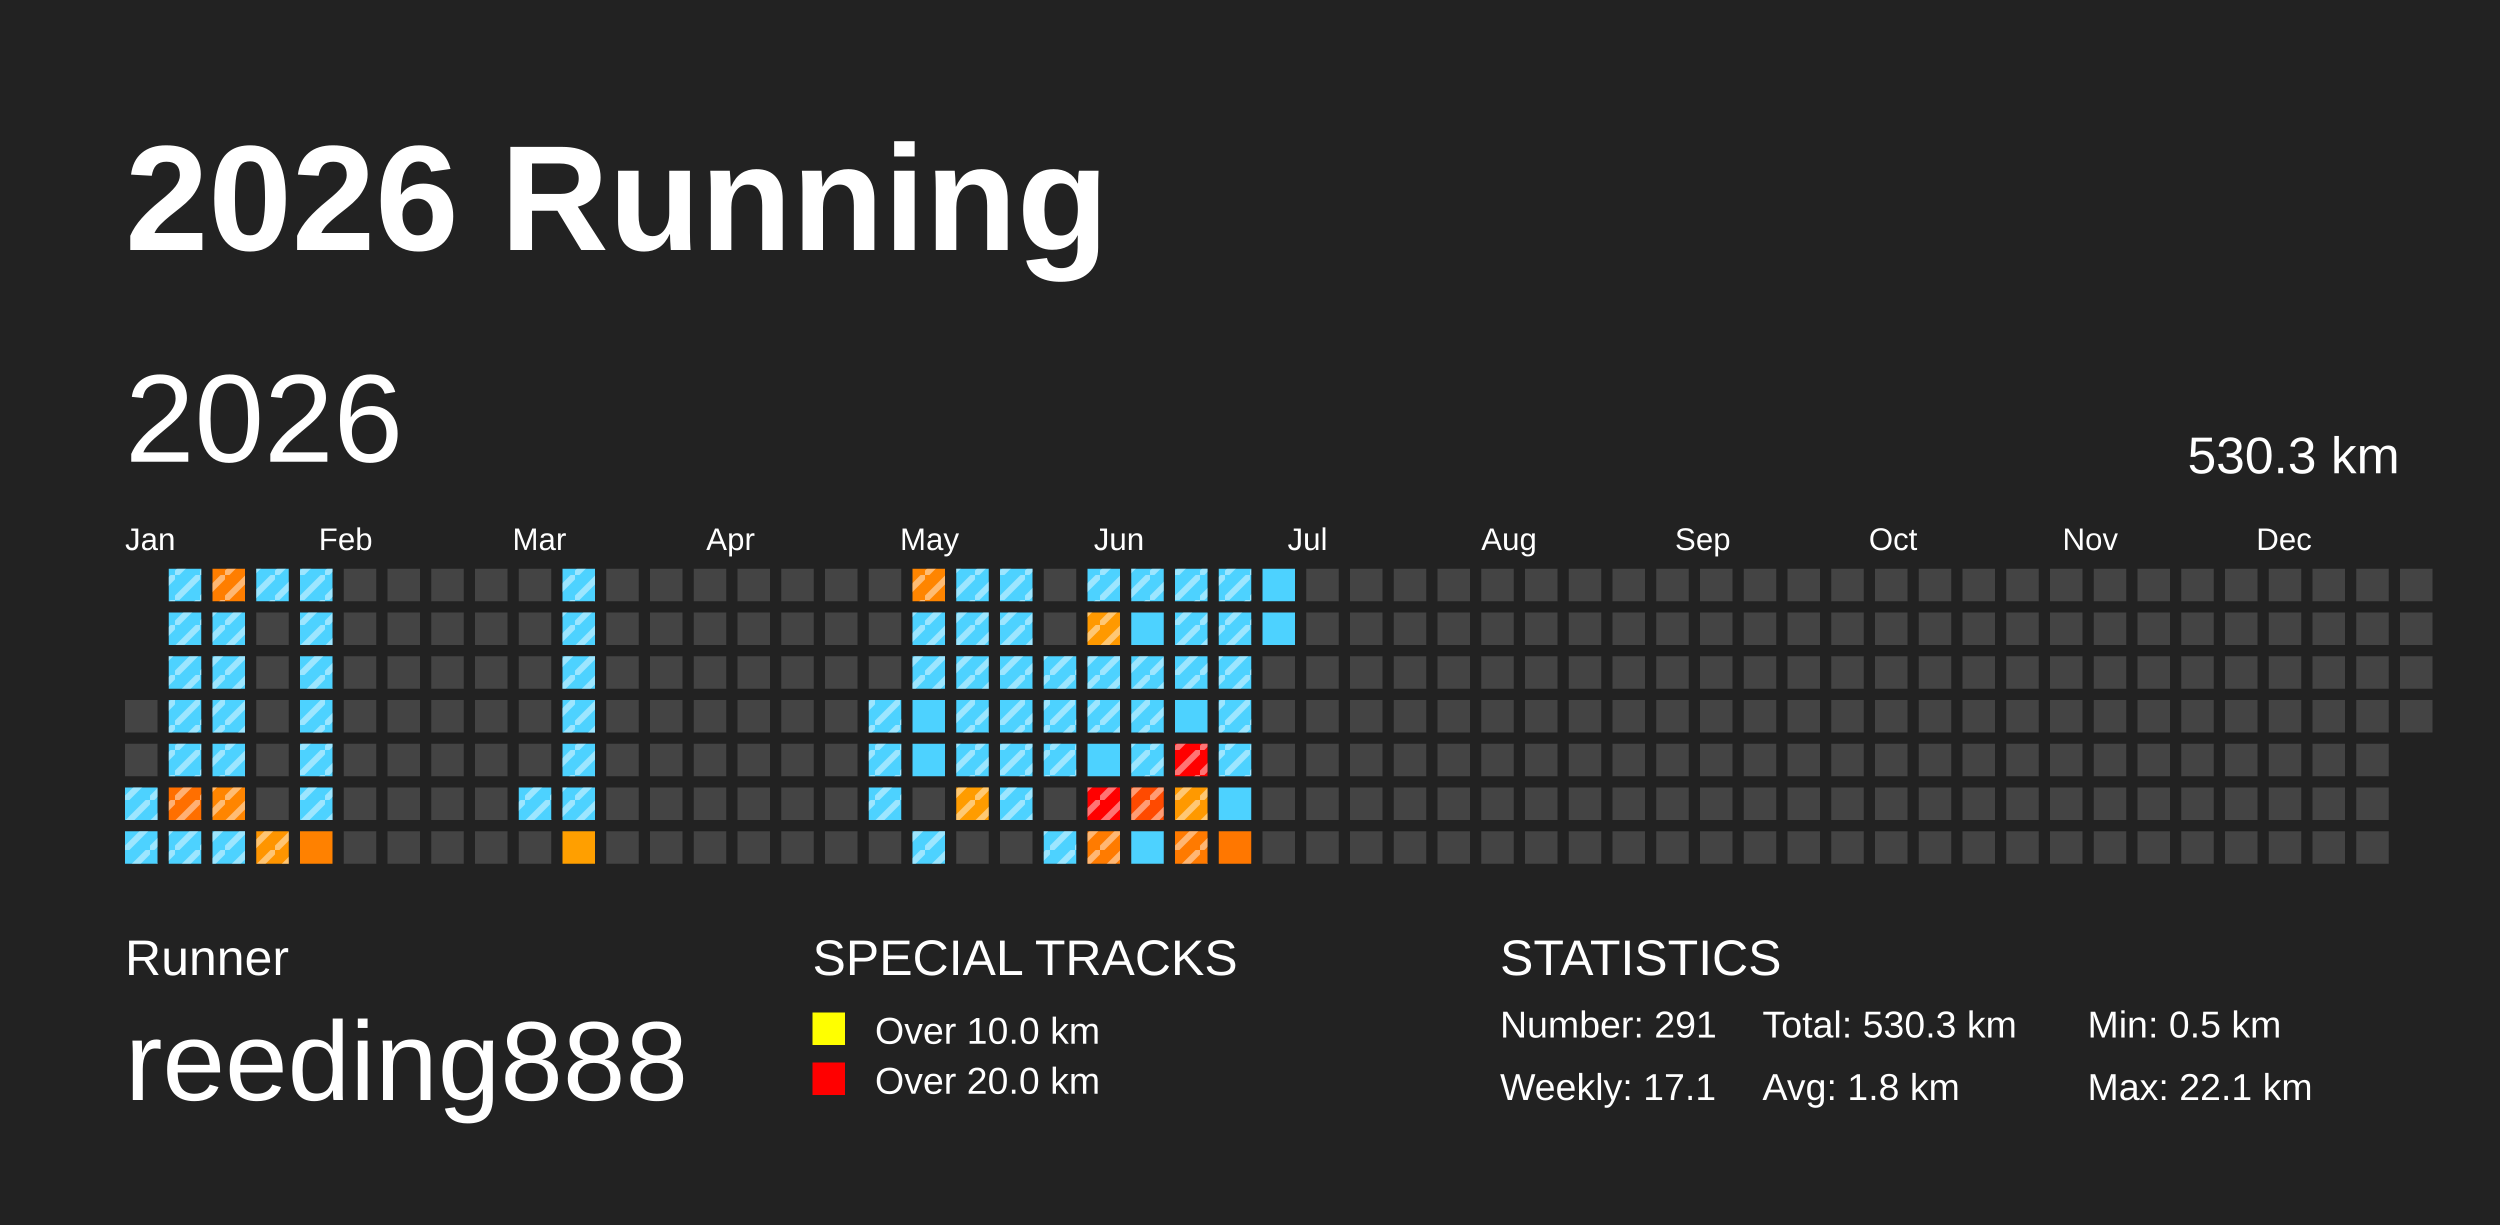
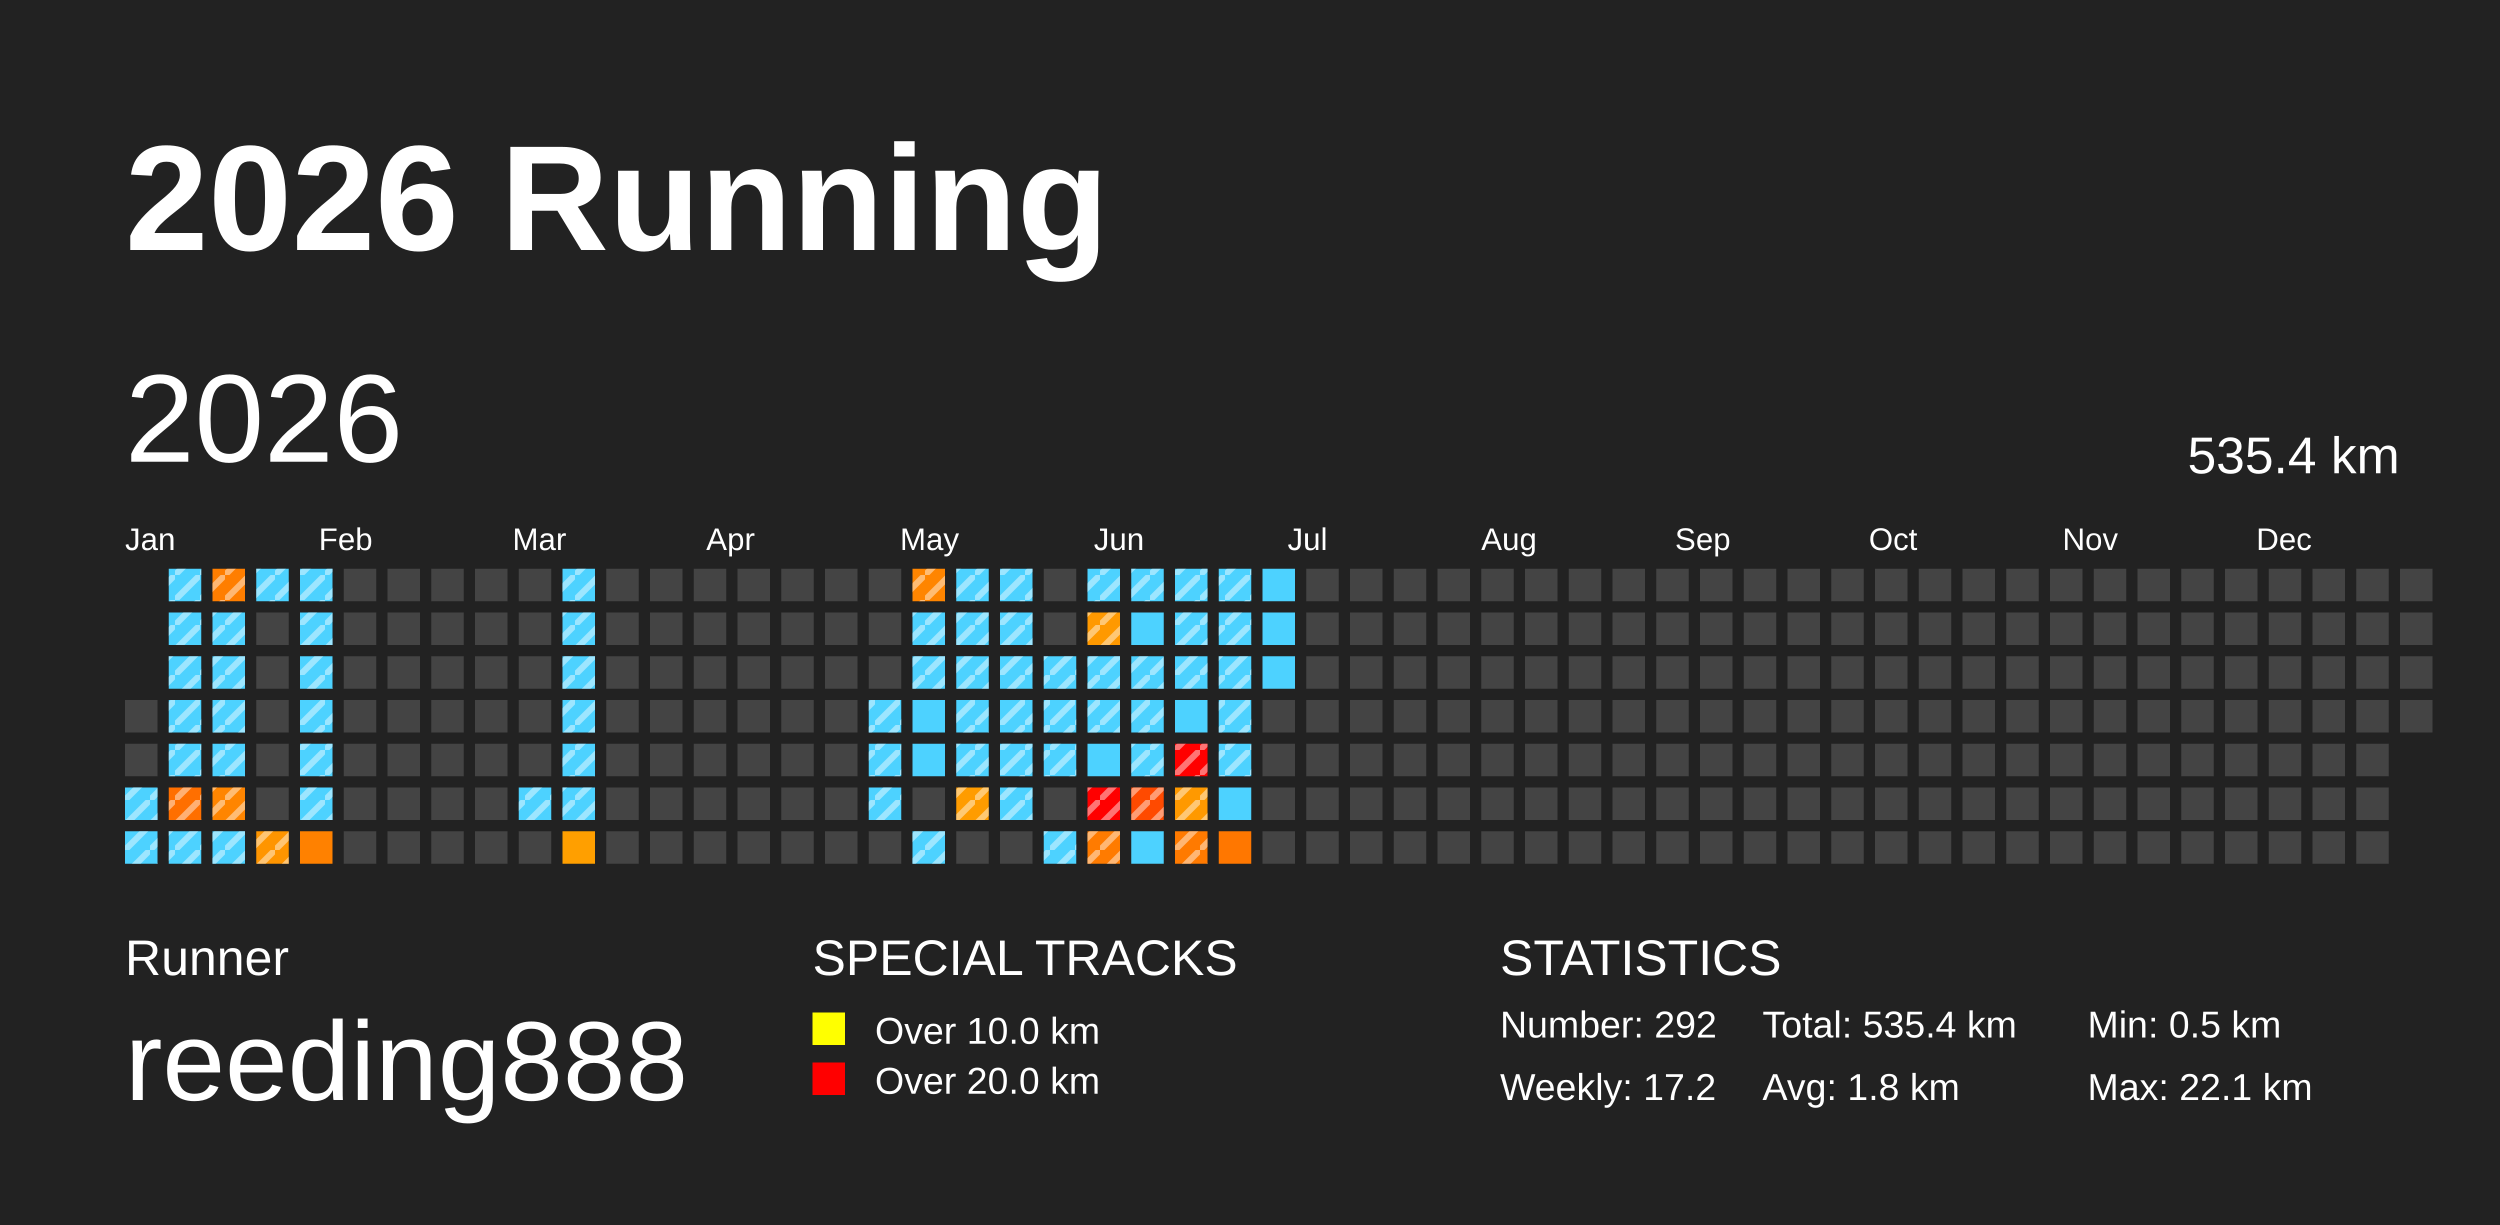
<svg xmlns="http://www.w3.org/2000/svg" baseProfile="full" height="98mm" version="1.1" viewBox="0,0,200,98" width="200mm">
  <defs>
    <pattern height="2" id="indoor-stripe" patternUnits="userSpaceOnUse" width="2">
      <line stroke="white" stroke-opacity="0.45" stroke-width="0.5" x1="0" x2="2" y1="2" y2="0" />
    </pattern>
  </defs>
  <rect fill="#222222" height="98" width="200" x="0" y="0" />
  <text fill="#FFFFFF" style="font-size:12px; font-family:Arial; font-weight:bold;" x="10" y="20">2026 Running</text>
  <text fill="#FFFFFF" style="font-size:4px; font-family:Arial" x="10" y="78">Runner</text>
  <text fill="#FFFFFF" style="font-size:9px; font-family:Arial" x="10" y="88">reeding888</text>
  <text fill="#FFFFFF" style="font-size:4px; font-family:Arial" x="65" y="78">SPECIAL TRACKS</text>
  <rect fill="yellow" height="2.6" width="2.6" x="65" y="81" />
  <text fill="#FFFFFF" style="font-size:3px; font-family:Arial" x="70" y="83.5">Over 10.0 km</text>
  <rect fill="red" height="2.6" width="2.6" x="65" y="85" />
  <text fill="#FFFFFF" style="font-size:3px; font-family:Arial" x="70" y="87.5">Over 20.0 km</text>
  <text fill="#FFFFFF" style="font-size:4px; font-family:Arial" x="120" y="78">STATISTICS</text>
-   <text fill="#FFFFFF" style="font-size:3px; font-family:Arial" x="120" y="83">Number: 291</text>
-   <text fill="#FFFFFF" style="font-size:3px; font-family:Arial" x="120" y="88">Weekly: 17.1</text>
-   <text fill="#FFFFFF" style="font-size:3px; font-family:Arial" x="141" y="83">Total: 530.3 km</text>
+   <text fill="#FFFFFF" style="font-size:3px; font-family:Arial" x="120" y="83">Number: 292</text>
+   <text fill="#FFFFFF" style="font-size:3px; font-family:Arial" x="120" y="88">Weekly: 17.2</text>
+   <text fill="#FFFFFF" style="font-size:3px; font-family:Arial" x="141" y="83">Total: 535.4 km</text>
  <text fill="#FFFFFF" style="font-size:3px; font-family:Arial" x="141" y="88">Avg: 1.8 km</text>
  <text fill="#FFFFFF" style="font-size:3px; font-family:Arial" x="167" y="83">Min: 0.5 km</text>
  <text fill="#FFFFFF" style="font-size:3px; font-family:Arial" x="167" y="88">Max: 22.1 km</text>
  <text dominant-baseline="hanging" fill="#FFFFFF" style="font-size:10.0px; font-family:Arial;" x="10" y="30">2026</text>
-   <text dominant-baseline="hanging" fill="#FFFFFF" style="font-size:4.125px; font-family:Arial;" x="175" y="35">530.3 km</text>
+   <text dominant-baseline="hanging" fill="#FFFFFF" style="font-size:4.125px; font-family:Arial;" x="175" y="35">535.4 km</text>
  <text fill="#FFFFFF" style="font-size:2.5px; font-family:Arial" x="10.0" y="44">Jan</text>
  <text fill="#FFFFFF" style="font-size:2.5px; font-family:Arial" x="25.5" y="44">Feb</text>
  <text fill="#FFFFFF" style="font-size:2.5px; font-family:Arial" x="41.0" y="44">Mar</text>
  <text fill="#FFFFFF" style="font-size:2.5px; font-family:Arial" x="56.5" y="44">Apr</text>
  <text fill="#FFFFFF" style="font-size:2.5px; font-family:Arial" x="72.0" y="44">May</text>
  <text fill="#FFFFFF" style="font-size:2.5px; font-family:Arial" x="87.5" y="44">Jun</text>
  <text fill="#FFFFFF" style="font-size:2.5px; font-family:Arial" x="103.0" y="44">Jul</text>
  <text fill="#FFFFFF" style="font-size:2.5px; font-family:Arial" x="118.5" y="44">Aug</text>
  <text fill="#FFFFFF" style="font-size:2.5px; font-family:Arial" x="134.0" y="44">Sep</text>
  <text fill="#FFFFFF" style="font-size:2.5px; font-family:Arial" x="149.5" y="44">Oct</text>
  <text fill="#FFFFFF" style="font-size:2.5px; font-family:Arial" x="165.0" y="44">Nov</text>
  <text fill="#FFFFFF" style="font-size:2.5px; font-family:Arial" x="180.5" y="44">Dec</text>
  <rect fill="#444444" height="2.6" width="2.6" x="10.0" y="56.0" />
  <rect fill="#444444" height="2.6" width="2.6" x="10.0" y="59.5" />
  <rect fill="#4dd2ff" height="2.6" width="2.6" x="10.0" y="63.0" />
  <rect fill="url(#indoor-stripe)" height="2.6" style="pointer-events: none;" width="2.6" x="10.0" y="63.0" />
  <rect fill="#4dd2ff" height="2.6" width="2.6" x="10.0" y="66.5" />
  <rect fill="url(#indoor-stripe)" height="2.6" style="pointer-events: none;" width="2.6" x="10.0" y="66.5" />
  <rect fill="#4dd2ff" height="2.6" width="2.6" x="13.5" y="45.5" />
  <rect fill="url(#indoor-stripe)" height="2.6" style="pointer-events: none;" width="2.6" x="13.5" y="45.5" />
  <rect fill="#4dd2ff" height="2.6" width="2.6" x="13.5" y="49.0" />
  <rect fill="url(#indoor-stripe)" height="2.6" style="pointer-events: none;" width="2.6" x="13.5" y="49.0" />
  <rect fill="#4dd2ff" height="2.6" width="2.6" x="13.5" y="52.5" />
  <rect fill="url(#indoor-stripe)" height="2.6" style="pointer-events: none;" width="2.6" x="13.5" y="52.5" />
  <rect fill="#4dd2ff" height="2.6" width="2.6" x="13.5" y="56.0" />
  <rect fill="url(#indoor-stripe)" height="2.6" style="pointer-events: none;" width="2.6" x="13.5" y="56.0" />
  <rect fill="#4dd2ff" height="2.6" width="2.6" x="13.5" y="59.5" />
  <rect fill="url(#indoor-stripe)" height="2.6" style="pointer-events: none;" width="2.6" x="13.5" y="59.5" />
  <rect fill="#ff6f00" height="2.6" width="2.6" x="13.5" y="63.0" />
  <rect fill="url(#indoor-stripe)" height="2.6" style="pointer-events: none;" width="2.6" x="13.5" y="63.0" />
  <rect fill="#4dd2ff" height="2.6" width="2.6" x="13.5" y="66.5" />
  <rect fill="url(#indoor-stripe)" height="2.6" style="pointer-events: none;" width="2.6" x="13.5" y="66.5" />
  <rect fill="#ff7e00" height="2.6" width="2.6" x="17.0" y="45.5" />
  <rect fill="url(#indoor-stripe)" height="2.6" style="pointer-events: none;" width="2.6" x="17.0" y="45.5" />
  <rect fill="#4dd2ff" height="2.6" width="2.6" x="17.0" y="49.0" />
  <rect fill="url(#indoor-stripe)" height="2.6" style="pointer-events: none;" width="2.6" x="17.0" y="49.0" />
  <rect fill="#4dd2ff" height="2.6" width="2.6" x="17.0" y="52.5" />
  <rect fill="url(#indoor-stripe)" height="2.6" style="pointer-events: none;" width="2.6" x="17.0" y="52.5" />
  <rect fill="#4dd2ff" height="2.6" width="2.6" x="17.0" y="56.0" />
  <rect fill="url(#indoor-stripe)" height="2.6" style="pointer-events: none;" width="2.6" x="17.0" y="56.0" />
  <rect fill="#4dd2ff" height="2.6" width="2.6" x="17.0" y="59.5" />
  <rect fill="url(#indoor-stripe)" height="2.6" style="pointer-events: none;" width="2.6" x="17.0" y="59.5" />
  <rect fill="#ff8500" height="2.6" width="2.6" x="17.0" y="63.0" />
  <rect fill="url(#indoor-stripe)" height="2.6" style="pointer-events: none;" width="2.6" x="17.0" y="63.0" />
  <rect fill="#4dd2ff" height="2.6" width="2.6" x="17.0" y="66.5" />
  <rect fill="url(#indoor-stripe)" height="2.6" style="pointer-events: none;" width="2.6" x="17.0" y="66.5" />
  <rect fill="#4dd2ff" height="2.6" width="2.6" x="20.5" y="45.5" />
  <rect fill="url(#indoor-stripe)" height="2.6" style="pointer-events: none;" width="2.6" x="20.5" y="45.5" />
  <rect fill="#444444" height="2.6" width="2.6" x="20.5" y="49.0" />
  <rect fill="#444444" height="2.6" width="2.6" x="20.5" y="52.5" />
  <rect fill="#444444" height="2.6" width="2.6" x="20.5" y="56.0" />
  <rect fill="#444444" height="2.6" width="2.6" x="20.5" y="59.5" />
  <rect fill="#444444" height="2.6" width="2.6" x="20.5" y="63.0" />
  <rect fill="#ff9500" height="2.6" width="2.6" x="20.5" y="66.5" />
  <rect fill="url(#indoor-stripe)" height="2.6" style="pointer-events: none;" width="2.6" x="20.5" y="66.5" />
  <rect fill="#4dd2ff" height="2.6" width="2.6" x="24.0" y="45.5" />
  <rect fill="url(#indoor-stripe)" height="2.6" style="pointer-events: none;" width="2.6" x="24.0" y="45.5" />
  <rect fill="#4dd2ff" height="2.6" width="2.6" x="24.0" y="49.0" />
  <rect fill="url(#indoor-stripe)" height="2.6" style="pointer-events: none;" width="2.6" x="24.0" y="49.0" />
  <rect fill="#4dd2ff" height="2.6" width="2.6" x="24.0" y="52.5" />
  <rect fill="url(#indoor-stripe)" height="2.6" style="pointer-events: none;" width="2.6" x="24.0" y="52.5" />
  <rect fill="#4dd2ff" height="2.6" width="2.6" x="24.0" y="56.0" />
  <rect fill="url(#indoor-stripe)" height="2.6" style="pointer-events: none;" width="2.6" x="24.0" y="56.0" />
  <rect fill="#4dd2ff" height="2.6" width="2.6" x="24.0" y="59.5" />
  <rect fill="url(#indoor-stripe)" height="2.6" style="pointer-events: none;" width="2.6" x="24.0" y="59.5" />
  <rect fill="#4dd2ff" height="2.6" width="2.6" x="24.0" y="63.0" />
  <rect fill="url(#indoor-stripe)" height="2.6" style="pointer-events: none;" width="2.6" x="24.0" y="63.0" />
  <rect fill="#ff8100" height="2.6" width="2.6" x="24.0" y="66.5" />
  <rect fill="#444444" height="2.6" width="2.6" x="27.5" y="45.5" />
  <rect fill="#444444" height="2.6" width="2.6" x="27.5" y="49.0" />
  <rect fill="#444444" height="2.6" width="2.6" x="27.5" y="52.5" />
  <rect fill="#444444" height="2.6" width="2.6" x="27.5" y="56.0" />
  <rect fill="#444444" height="2.6" width="2.6" x="27.5" y="59.5" />
  <rect fill="#444444" height="2.6" width="2.6" x="27.5" y="63.0" />
  <rect fill="#444444" height="2.6" width="2.6" x="27.5" y="66.5" />
  <rect fill="#444444" height="2.6" width="2.6" x="31.0" y="45.5" />
  <rect fill="#444444" height="2.6" width="2.6" x="31.0" y="49.0" />
  <rect fill="#444444" height="2.6" width="2.6" x="31.0" y="52.5" />
  <rect fill="#444444" height="2.6" width="2.6" x="31.0" y="56.0" />
  <rect fill="#444444" height="2.6" width="2.6" x="31.0" y="59.5" />
  <rect fill="#444444" height="2.6" width="2.6" x="31.0" y="63.0" />
  <rect fill="#444444" height="2.6" width="2.6" x="31.0" y="66.5" />
  <rect fill="#444444" height="2.6" width="2.6" x="34.5" y="45.5" />
  <rect fill="#444444" height="2.6" width="2.6" x="34.5" y="49.0" />
  <rect fill="#444444" height="2.6" width="2.6" x="34.5" y="52.5" />
  <rect fill="#444444" height="2.6" width="2.6" x="34.5" y="56.0" />
  <rect fill="#444444" height="2.6" width="2.6" x="34.5" y="59.5" />
  <rect fill="#444444" height="2.6" width="2.6" x="34.5" y="63.0" />
  <rect fill="#444444" height="2.6" width="2.6" x="34.5" y="66.5" />
  <rect fill="#444444" height="2.6" width="2.6" x="38.0" y="45.5" />
  <rect fill="#444444" height="2.6" width="2.6" x="38.0" y="49.0" />
  <rect fill="#444444" height="2.6" width="2.6" x="38.0" y="52.5" />
  <rect fill="#444444" height="2.6" width="2.6" x="38.0" y="56.0" />
  <rect fill="#444444" height="2.6" width="2.6" x="38.0" y="59.5" />
  <rect fill="#444444" height="2.6" width="2.6" x="38.0" y="63.0" />
  <rect fill="#444444" height="2.6" width="2.6" x="38.0" y="66.5" />
  <rect fill="#444444" height="2.6" width="2.6" x="41.5" y="45.5" />
  <rect fill="#444444" height="2.6" width="2.6" x="41.5" y="49.0" />
  <rect fill="#444444" height="2.6" width="2.6" x="41.5" y="52.5" />
  <rect fill="#444444" height="2.6" width="2.6" x="41.5" y="56.0" />
  <rect fill="#444444" height="2.6" width="2.6" x="41.5" y="59.5" />
  <rect fill="#4dd2ff" height="2.6" width="2.6" x="41.5" y="63.0" />
  <rect fill="url(#indoor-stripe)" height="2.6" style="pointer-events: none;" width="2.6" x="41.5" y="63.0" />
  <rect fill="#444444" height="2.6" width="2.6" x="41.5" y="66.5" />
  <rect fill="#4dd2ff" height="2.6" width="2.6" x="45.0" y="45.5" />
  <rect fill="url(#indoor-stripe)" height="2.6" style="pointer-events: none;" width="2.6" x="45.0" y="45.5" />
  <rect fill="#4dd2ff" height="2.6" width="2.6" x="45.0" y="49.0" />
  <rect fill="url(#indoor-stripe)" height="2.6" style="pointer-events: none;" width="2.6" x="45.0" y="49.0" />
  <rect fill="#4dd2ff" height="2.6" width="2.6" x="45.0" y="52.5" />
  <rect fill="url(#indoor-stripe)" height="2.6" style="pointer-events: none;" width="2.6" x="45.0" y="52.5" />
  <rect fill="#4dd2ff" height="2.6" width="2.6" x="45.0" y="56.0" />
  <rect fill="url(#indoor-stripe)" height="2.6" style="pointer-events: none;" width="2.6" x="45.0" y="56.0" />
  <rect fill="#4dd2ff" height="2.6" width="2.6" x="45.0" y="59.5" />
  <rect fill="url(#indoor-stripe)" height="2.6" style="pointer-events: none;" width="2.6" x="45.0" y="59.5" />
  <rect fill="#4dd2ff" height="2.6" width="2.6" x="45.0" y="63.0" />
  <rect fill="url(#indoor-stripe)" height="2.6" style="pointer-events: none;" width="2.6" x="45.0" y="63.0" />
  <rect fill="#ff9f00" height="2.6" width="2.6" x="45.0" y="66.5" />
  <rect fill="#444444" height="2.6" width="2.6" x="48.5" y="45.5" />
  <rect fill="#444444" height="2.6" width="2.6" x="48.5" y="49.0" />
  <rect fill="#444444" height="2.6" width="2.6" x="48.5" y="52.5" />
  <rect fill="#444444" height="2.6" width="2.6" x="48.5" y="56.0" />
  <rect fill="#444444" height="2.6" width="2.6" x="48.5" y="59.5" />
  <rect fill="#444444" height="2.6" width="2.6" x="48.5" y="63.0" />
  <rect fill="#444444" height="2.6" width="2.6" x="48.5" y="66.5" />
  <rect fill="#444444" height="2.6" width="2.6" x="52.0" y="45.5" />
  <rect fill="#444444" height="2.6" width="2.6" x="52.0" y="49.0" />
  <rect fill="#444444" height="2.6" width="2.6" x="52.0" y="52.5" />
  <rect fill="#444444" height="2.6" width="2.6" x="52.0" y="56.0" />
  <rect fill="#444444" height="2.6" width="2.6" x="52.0" y="59.5" />
  <rect fill="#444444" height="2.6" width="2.6" x="52.0" y="63.0" />
  <rect fill="#444444" height="2.6" width="2.6" x="52.0" y="66.5" />
  <rect fill="#444444" height="2.6" width="2.6" x="55.5" y="45.5" />
  <rect fill="#444444" height="2.6" width="2.6" x="55.5" y="49.0" />
  <rect fill="#444444" height="2.6" width="2.6" x="55.5" y="52.5" />
  <rect fill="#444444" height="2.6" width="2.6" x="55.5" y="56.0" />
  <rect fill="#444444" height="2.6" width="2.6" x="55.5" y="59.5" />
  <rect fill="#444444" height="2.6" width="2.6" x="55.5" y="63.0" />
  <rect fill="#444444" height="2.6" width="2.6" x="55.5" y="66.5" />
  <rect fill="#444444" height="2.6" width="2.6" x="59.0" y="45.5" />
  <rect fill="#444444" height="2.6" width="2.6" x="59.0" y="49.0" />
  <rect fill="#444444" height="2.6" width="2.6" x="59.0" y="52.5" />
  <rect fill="#444444" height="2.6" width="2.6" x="59.0" y="56.0" />
  <rect fill="#444444" height="2.6" width="2.6" x="59.0" y="59.5" />
  <rect fill="#444444" height="2.6" width="2.6" x="59.0" y="63.0" />
  <rect fill="#444444" height="2.6" width="2.6" x="59.0" y="66.5" />
  <rect fill="#444444" height="2.6" width="2.6" x="62.5" y="45.5" />
  <rect fill="#444444" height="2.6" width="2.6" x="62.5" y="49.0" />
  <rect fill="#444444" height="2.6" width="2.6" x="62.5" y="52.5" />
  <rect fill="#444444" height="2.6" width="2.6" x="62.5" y="56.0" />
  <rect fill="#444444" height="2.6" width="2.6" x="62.5" y="59.5" />
  <rect fill="#444444" height="2.6" width="2.6" x="62.5" y="63.0" />
  <rect fill="#444444" height="2.6" width="2.6" x="62.5" y="66.5" />
  <rect fill="#444444" height="2.6" width="2.6" x="66.0" y="45.5" />
  <rect fill="#444444" height="2.6" width="2.6" x="66.0" y="49.0" />
  <rect fill="#444444" height="2.6" width="2.6" x="66.0" y="52.5" />
  <rect fill="#444444" height="2.6" width="2.6" x="66.0" y="56.0" />
  <rect fill="#444444" height="2.6" width="2.6" x="66.0" y="59.5" />
  <rect fill="#444444" height="2.6" width="2.6" x="66.0" y="63.0" />
  <rect fill="#444444" height="2.6" width="2.6" x="66.0" y="66.5" />
  <rect fill="#444444" height="2.6" width="2.6" x="69.5" y="45.5" />
  <rect fill="#444444" height="2.6" width="2.6" x="69.5" y="49.0" />
  <rect fill="#444444" height="2.6" width="2.6" x="69.5" y="52.5" />
  <rect fill="#4dd2ff" height="2.6" width="2.6" x="69.5" y="56.0" />
  <rect fill="url(#indoor-stripe)" height="2.6" style="pointer-events: none;" width="2.6" x="69.5" y="56.0" />
  <rect fill="#4dd2ff" height="2.6" width="2.6" x="69.5" y="59.5" />
  <rect fill="url(#indoor-stripe)" height="2.6" style="pointer-events: none;" width="2.6" x="69.5" y="59.5" />
  <rect fill="#4dd2ff" height="2.6" width="2.6" x="69.5" y="63.0" />
  <rect fill="url(#indoor-stripe)" height="2.6" style="pointer-events: none;" width="2.6" x="69.5" y="63.0" />
  <rect fill="#444444" height="2.6" width="2.6" x="69.5" y="66.5" />
  <rect fill="#ff8500" height="2.6" width="2.6" x="73.0" y="45.5" />
  <rect fill="url(#indoor-stripe)" height="2.6" style="pointer-events: none;" width="2.6" x="73.0" y="45.5" />
  <rect fill="#4dd2ff" height="2.6" width="2.6" x="73.0" y="49.0" />
  <rect fill="url(#indoor-stripe)" height="2.6" style="pointer-events: none;" width="2.6" x="73.0" y="49.0" />
  <rect fill="#4dd2ff" height="2.6" width="2.6" x="73.0" y="52.5" />
  <rect fill="url(#indoor-stripe)" height="2.6" style="pointer-events: none;" width="2.6" x="73.0" y="52.5" />
  <rect fill="#4dd2ff" height="2.6" width="2.6" x="73.0" y="56.0" />
  <rect fill="#4dd2ff" height="2.6" width="2.6" x="73.0" y="59.5" />
  <rect fill="#444444" height="2.6" width="2.6" x="73.0" y="63.0" />
  <rect fill="#4dd2ff" height="2.6" width="2.6" x="73.0" y="66.5" />
  <rect fill="url(#indoor-stripe)" height="2.6" style="pointer-events: none;" width="2.6" x="73.0" y="66.5" />
  <rect fill="#4dd2ff" height="2.6" width="2.6" x="76.5" y="45.5" />
  <rect fill="url(#indoor-stripe)" height="2.6" style="pointer-events: none;" width="2.6" x="76.5" y="45.5" />
  <rect fill="#4dd2ff" height="2.6" width="2.6" x="76.5" y="49.0" />
  <rect fill="url(#indoor-stripe)" height="2.6" style="pointer-events: none;" width="2.6" x="76.5" y="49.0" />
  <rect fill="#4dd2ff" height="2.6" width="2.6" x="76.5" y="52.5" />
  <rect fill="url(#indoor-stripe)" height="2.6" style="pointer-events: none;" width="2.6" x="76.5" y="52.5" />
  <rect fill="#4dd2ff" height="2.6" width="2.6" x="76.5" y="56.0" />
  <rect fill="url(#indoor-stripe)" height="2.6" style="pointer-events: none;" width="2.6" x="76.5" y="56.0" />
  <rect fill="#4dd2ff" height="2.6" width="2.6" x="76.5" y="59.5" />
  <rect fill="url(#indoor-stripe)" height="2.6" style="pointer-events: none;" width="2.6" x="76.5" y="59.5" />
  <rect fill="#ff9c00" height="2.6" width="2.6" x="76.5" y="63.0" />
  <rect fill="url(#indoor-stripe)" height="2.6" style="pointer-events: none;" width="2.6" x="76.5" y="63.0" />
  <rect fill="#444444" height="2.6" width="2.6" x="76.5" y="66.5" />
  <rect fill="#4dd2ff" height="2.6" width="2.6" x="80.0" y="45.5" />
  <rect fill="url(#indoor-stripe)" height="2.6" style="pointer-events: none;" width="2.6" x="80.0" y="45.5" />
  <rect fill="#4dd2ff" height="2.6" width="2.6" x="80.0" y="49.0" />
  <rect fill="url(#indoor-stripe)" height="2.6" style="pointer-events: none;" width="2.6" x="80.0" y="49.0" />
  <rect fill="#4dd2ff" height="2.6" width="2.6" x="80.0" y="52.5" />
  <rect fill="url(#indoor-stripe)" height="2.6" style="pointer-events: none;" width="2.6" x="80.0" y="52.5" />
  <rect fill="#4dd2ff" height="2.6" width="2.6" x="80.0" y="56.0" />
  <rect fill="url(#indoor-stripe)" height="2.6" style="pointer-events: none;" width="2.6" x="80.0" y="56.0" />
  <rect fill="#4dd2ff" height="2.6" width="2.6" x="80.0" y="59.5" />
  <rect fill="url(#indoor-stripe)" height="2.6" style="pointer-events: none;" width="2.6" x="80.0" y="59.5" />
  <rect fill="#4dd2ff" height="2.6" width="2.6" x="80.0" y="63.0" />
  <rect fill="url(#indoor-stripe)" height="2.6" style="pointer-events: none;" width="2.6" x="80.0" y="63.0" />
  <rect fill="#444444" height="2.6" width="2.6" x="80.0" y="66.5" />
  <rect fill="#444444" height="2.6" width="2.6" x="83.5" y="45.5" />
  <rect fill="#444444" height="2.6" width="2.6" x="83.5" y="49.0" />
  <rect fill="#4dd2ff" height="2.6" width="2.6" x="83.5" y="52.5" />
  <rect fill="url(#indoor-stripe)" height="2.6" style="pointer-events: none;" width="2.6" x="83.5" y="52.5" />
  <rect fill="#4dd2ff" height="2.6" width="2.6" x="83.5" y="56.0" />
  <rect fill="url(#indoor-stripe)" height="2.6" style="pointer-events: none;" width="2.6" x="83.5" y="56.0" />
  <rect fill="#4dd2ff" height="2.6" width="2.6" x="83.5" y="59.5" />
  <rect fill="url(#indoor-stripe)" height="2.6" style="pointer-events: none;" width="2.6" x="83.5" y="59.5" />
  <rect fill="#444444" height="2.6" width="2.6" x="83.5" y="63.0" />
  <rect fill="#4dd2ff" height="2.6" width="2.6" x="83.5" y="66.5" />
  <rect fill="url(#indoor-stripe)" height="2.6" style="pointer-events: none;" width="2.6" x="83.5" y="66.5" />
  <rect fill="#4dd2ff" height="2.6" width="2.6" x="87.0" y="45.5" />
  <rect fill="url(#indoor-stripe)" height="2.6" style="pointer-events: none;" width="2.6" x="87.0" y="45.5" />
  <rect fill="#ff9900" height="2.6" width="2.6" x="87.0" y="49.0" />
  <rect fill="url(#indoor-stripe)" height="2.6" style="pointer-events: none;" width="2.6" x="87.0" y="49.0" />
  <rect fill="#4dd2ff" height="2.6" width="2.6" x="87.0" y="52.5" />
  <rect fill="url(#indoor-stripe)" height="2.6" style="pointer-events: none;" width="2.6" x="87.0" y="52.5" />
  <rect fill="#4dd2ff" height="2.6" width="2.6" x="87.0" y="56.0" />
  <rect fill="url(#indoor-stripe)" height="2.6" style="pointer-events: none;" width="2.6" x="87.0" y="56.0" />
  <rect fill="#4dd2ff" height="2.6" width="2.6" x="87.0" y="59.5" />
  <rect fill="red" height="2.6" width="2.6" x="87.0" y="63.0" />
  <rect fill="url(#indoor-stripe)" height="2.6" style="pointer-events: none;" width="2.6" x="87.0" y="63.0" />
  <rect fill="#ff7b00" height="2.6" width="2.6" x="87.0" y="66.5" />
  <rect fill="url(#indoor-stripe)" height="2.6" style="pointer-events: none;" width="2.6" x="87.0" y="66.5" />
  <rect fill="#4dd2ff" height="2.6" width="2.6" x="90.5" y="45.5" />
  <rect fill="url(#indoor-stripe)" height="2.6" style="pointer-events: none;" width="2.6" x="90.5" y="45.5" />
  <rect fill="#4dd2ff" height="2.6" width="2.6" x="90.5" y="49.0" />
  <rect fill="#4dd2ff" height="2.6" width="2.6" x="90.5" y="52.5" />
  <rect fill="url(#indoor-stripe)" height="2.6" style="pointer-events: none;" width="2.6" x="90.5" y="52.5" />
  <rect fill="#4dd2ff" height="2.6" width="2.6" x="90.5" y="56.0" />
  <rect fill="url(#indoor-stripe)" height="2.6" style="pointer-events: none;" width="2.6" x="90.5" y="56.0" />
  <rect fill="#4dd2ff" height="2.6" width="2.6" x="90.5" y="59.5" />
  <rect fill="url(#indoor-stripe)" height="2.6" style="pointer-events: none;" width="2.6" x="90.5" y="59.5" />
  <rect fill="#ff4a00" height="2.6" width="2.6" x="90.5" y="63.0" />
  <rect fill="url(#indoor-stripe)" height="2.6" style="pointer-events: none;" width="2.6" x="90.5" y="63.0" />
  <rect fill="#4dd2ff" height="2.6" width="2.6" x="90.5" y="66.5" />
  <rect fill="#4dd2ff" height="2.6" width="2.6" x="94.0" y="45.5" />
  <rect fill="url(#indoor-stripe)" height="2.6" style="pointer-events: none;" width="2.6" x="94.0" y="45.5" />
  <rect fill="#4dd2ff" height="2.6" width="2.6" x="94.0" y="49.0" />
  <rect fill="url(#indoor-stripe)" height="2.6" style="pointer-events: none;" width="2.6" x="94.0" y="49.0" />
  <rect fill="#4dd2ff" height="2.6" width="2.6" x="94.0" y="52.5" />
  <rect fill="url(#indoor-stripe)" height="2.6" style="pointer-events: none;" width="2.6" x="94.0" y="52.5" />
  <rect fill="#4dd2ff" height="2.6" width="2.6" x="94.0" y="56.0" />
  <rect fill="red" height="2.6" width="2.6" x="94.0" y="59.5" />
  <rect fill="url(#indoor-stripe)" height="2.6" style="pointer-events: none;" width="2.6" x="94.0" y="59.5" />
  <rect fill="#ff9900" height="2.6" width="2.6" x="94.0" y="63.0" />
  <rect fill="url(#indoor-stripe)" height="2.6" style="pointer-events: none;" width="2.6" x="94.0" y="63.0" />
  <rect fill="#ff7a00" height="2.6" width="2.6" x="94.0" y="66.5" />
  <rect fill="url(#indoor-stripe)" height="2.6" style="pointer-events: none;" width="2.6" x="94.0" y="66.5" />
  <rect fill="#4dd2ff" height="2.6" width="2.6" x="97.5" y="45.5" />
  <rect fill="url(#indoor-stripe)" height="2.6" style="pointer-events: none;" width="2.6" x="97.5" y="45.5" />
  <rect fill="#4dd2ff" height="2.6" width="2.6" x="97.5" y="49.0" />
  <rect fill="url(#indoor-stripe)" height="2.6" style="pointer-events: none;" width="2.6" x="97.5" y="49.0" />
  <rect fill="#4dd2ff" height="2.6" width="2.6" x="97.5" y="52.5" />
  <rect fill="url(#indoor-stripe)" height="2.6" style="pointer-events: none;" width="2.6" x="97.5" y="52.5" />
  <rect fill="#4dd2ff" height="2.6" width="2.6" x="97.5" y="56.0" />
  <rect fill="url(#indoor-stripe)" height="2.6" style="pointer-events: none;" width="2.6" x="97.5" y="56.0" />
  <rect fill="#4dd2ff" height="2.6" width="2.6" x="97.5" y="59.5" />
  <rect fill="url(#indoor-stripe)" height="2.6" style="pointer-events: none;" width="2.6" x="97.5" y="59.5" />
  <rect fill="#4dd2ff" height="2.6" width="2.6" x="97.5" y="63.0" />
  <rect fill="#ff7700" height="2.6" width="2.6" x="97.5" y="66.5" />
  <rect fill="#4dd2ff" height="2.6" width="2.6" x="101.0" y="45.5" />
  <rect fill="#4dd2ff" height="2.6" width="2.6" x="101.0" y="49.0" />
-   <rect fill="#444444" height="2.6" width="2.6" x="101.0" y="52.5" />
+   <rect fill="#4dd2ff" height="2.6" width="2.6" x="101.0" y="52.5" />
  <rect fill="#444444" height="2.6" width="2.6" x="101.0" y="56.0" />
  <rect fill="#444444" height="2.6" width="2.6" x="101.0" y="59.5" />
  <rect fill="#444444" height="2.6" width="2.6" x="101.0" y="63.0" />
  <rect fill="#444444" height="2.6" width="2.6" x="101.0" y="66.5" />
  <rect fill="#444444" height="2.6" width="2.6" x="104.5" y="45.5" />
  <rect fill="#444444" height="2.6" width="2.6" x="104.5" y="49.0" />
  <rect fill="#444444" height="2.6" width="2.6" x="104.5" y="52.5" />
  <rect fill="#444444" height="2.6" width="2.6" x="104.5" y="56.0" />
  <rect fill="#444444" height="2.6" width="2.6" x="104.5" y="59.5" />
  <rect fill="#444444" height="2.6" width="2.6" x="104.5" y="63.0" />
  <rect fill="#444444" height="2.6" width="2.6" x="104.5" y="66.5" />
  <rect fill="#444444" height="2.6" width="2.6" x="108.0" y="45.5" />
  <rect fill="#444444" height="2.6" width="2.6" x="108.0" y="49.0" />
  <rect fill="#444444" height="2.6" width="2.6" x="108.0" y="52.5" />
  <rect fill="#444444" height="2.6" width="2.6" x="108.0" y="56.0" />
  <rect fill="#444444" height="2.6" width="2.6" x="108.0" y="59.5" />
  <rect fill="#444444" height="2.6" width="2.6" x="108.0" y="63.0" />
  <rect fill="#444444" height="2.6" width="2.6" x="108.0" y="66.5" />
  <rect fill="#444444" height="2.6" width="2.6" x="111.5" y="45.5" />
  <rect fill="#444444" height="2.6" width="2.6" x="111.5" y="49.0" />
  <rect fill="#444444" height="2.6" width="2.6" x="111.5" y="52.5" />
  <rect fill="#444444" height="2.6" width="2.6" x="111.5" y="56.0" />
  <rect fill="#444444" height="2.6" width="2.6" x="111.5" y="59.5" />
  <rect fill="#444444" height="2.6" width="2.6" x="111.5" y="63.0" />
  <rect fill="#444444" height="2.6" width="2.6" x="111.5" y="66.5" />
  <rect fill="#444444" height="2.6" width="2.6" x="115.0" y="45.5" />
  <rect fill="#444444" height="2.6" width="2.6" x="115.0" y="49.0" />
  <rect fill="#444444" height="2.6" width="2.6" x="115.0" y="52.5" />
  <rect fill="#444444" height="2.6" width="2.6" x="115.0" y="56.0" />
  <rect fill="#444444" height="2.6" width="2.6" x="115.0" y="59.5" />
  <rect fill="#444444" height="2.6" width="2.6" x="115.0" y="63.0" />
  <rect fill="#444444" height="2.6" width="2.6" x="115.0" y="66.5" />
  <rect fill="#444444" height="2.6" width="2.6" x="118.5" y="45.5" />
  <rect fill="#444444" height="2.6" width="2.6" x="118.5" y="49.0" />
  <rect fill="#444444" height="2.6" width="2.6" x="118.5" y="52.5" />
  <rect fill="#444444" height="2.6" width="2.6" x="118.5" y="56.0" />
  <rect fill="#444444" height="2.6" width="2.6" x="118.5" y="59.5" />
  <rect fill="#444444" height="2.6" width="2.6" x="118.5" y="63.0" />
  <rect fill="#444444" height="2.6" width="2.6" x="118.5" y="66.5" />
  <rect fill="#444444" height="2.6" width="2.6" x="122.0" y="45.5" />
  <rect fill="#444444" height="2.6" width="2.6" x="122.0" y="49.0" />
  <rect fill="#444444" height="2.6" width="2.6" x="122.0" y="52.5" />
  <rect fill="#444444" height="2.6" width="2.6" x="122.0" y="56.0" />
  <rect fill="#444444" height="2.6" width="2.6" x="122.0" y="59.5" />
  <rect fill="#444444" height="2.6" width="2.6" x="122.0" y="63.0" />
  <rect fill="#444444" height="2.6" width="2.6" x="122.0" y="66.5" />
  <rect fill="#444444" height="2.6" width="2.6" x="125.5" y="45.5" />
  <rect fill="#444444" height="2.6" width="2.6" x="125.5" y="49.0" />
  <rect fill="#444444" height="2.6" width="2.6" x="125.5" y="52.5" />
  <rect fill="#444444" height="2.6" width="2.6" x="125.5" y="56.0" />
  <rect fill="#444444" height="2.6" width="2.6" x="125.5" y="59.5" />
  <rect fill="#444444" height="2.6" width="2.6" x="125.5" y="63.0" />
  <rect fill="#444444" height="2.6" width="2.6" x="125.5" y="66.5" />
  <rect fill="#444444" height="2.6" width="2.6" x="129.0" y="45.5" />
  <rect fill="#444444" height="2.6" width="2.6" x="129.0" y="49.0" />
  <rect fill="#444444" height="2.6" width="2.6" x="129.0" y="52.5" />
  <rect fill="#444444" height="2.6" width="2.6" x="129.0" y="56.0" />
  <rect fill="#444444" height="2.6" width="2.6" x="129.0" y="59.5" />
  <rect fill="#444444" height="2.6" width="2.6" x="129.0" y="63.0" />
  <rect fill="#444444" height="2.6" width="2.6" x="129.0" y="66.5" />
  <rect fill="#444444" height="2.6" width="2.6" x="132.5" y="45.5" />
  <rect fill="#444444" height="2.6" width="2.6" x="132.5" y="49.0" />
  <rect fill="#444444" height="2.6" width="2.6" x="132.5" y="52.5" />
  <rect fill="#444444" height="2.6" width="2.6" x="132.5" y="56.0" />
  <rect fill="#444444" height="2.6" width="2.6" x="132.5" y="59.5" />
  <rect fill="#444444" height="2.6" width="2.6" x="132.5" y="63.0" />
  <rect fill="#444444" height="2.6" width="2.6" x="132.5" y="66.5" />
  <rect fill="#444444" height="2.6" width="2.6" x="136.0" y="45.5" />
  <rect fill="#444444" height="2.6" width="2.6" x="136.0" y="49.0" />
  <rect fill="#444444" height="2.6" width="2.6" x="136.0" y="52.5" />
  <rect fill="#444444" height="2.6" width="2.6" x="136.0" y="56.0" />
  <rect fill="#444444" height="2.6" width="2.6" x="136.0" y="59.5" />
  <rect fill="#444444" height="2.6" width="2.6" x="136.0" y="63.0" />
  <rect fill="#444444" height="2.6" width="2.6" x="136.0" y="66.5" />
  <rect fill="#444444" height="2.6" width="2.6" x="139.5" y="45.5" />
  <rect fill="#444444" height="2.6" width="2.6" x="139.5" y="49.0" />
  <rect fill="#444444" height="2.6" width="2.6" x="139.5" y="52.5" />
  <rect fill="#444444" height="2.6" width="2.6" x="139.5" y="56.0" />
  <rect fill="#444444" height="2.6" width="2.6" x="139.5" y="59.5" />
  <rect fill="#444444" height="2.6" width="2.6" x="139.5" y="63.0" />
  <rect fill="#444444" height="2.6" width="2.6" x="139.5" y="66.5" />
  <rect fill="#444444" height="2.6" width="2.6" x="143.0" y="45.5" />
  <rect fill="#444444" height="2.6" width="2.6" x="143.0" y="49.0" />
  <rect fill="#444444" height="2.6" width="2.6" x="143.0" y="52.5" />
  <rect fill="#444444" height="2.6" width="2.6" x="143.0" y="56.0" />
  <rect fill="#444444" height="2.6" width="2.6" x="143.0" y="59.5" />
  <rect fill="#444444" height="2.6" width="2.6" x="143.0" y="63.0" />
  <rect fill="#444444" height="2.6" width="2.6" x="143.0" y="66.5" />
  <rect fill="#444444" height="2.6" width="2.6" x="146.5" y="45.5" />
  <rect fill="#444444" height="2.6" width="2.6" x="146.5" y="49.0" />
  <rect fill="#444444" height="2.6" width="2.6" x="146.5" y="52.5" />
  <rect fill="#444444" height="2.6" width="2.6" x="146.5" y="56.0" />
  <rect fill="#444444" height="2.6" width="2.6" x="146.5" y="59.5" />
  <rect fill="#444444" height="2.6" width="2.6" x="146.5" y="63.0" />
  <rect fill="#444444" height="2.6" width="2.6" x="146.5" y="66.5" />
  <rect fill="#444444" height="2.6" width="2.6" x="150.0" y="45.5" />
  <rect fill="#444444" height="2.6" width="2.6" x="150.0" y="49.0" />
  <rect fill="#444444" height="2.6" width="2.6" x="150.0" y="52.5" />
  <rect fill="#444444" height="2.6" width="2.6" x="150.0" y="56.0" />
  <rect fill="#444444" height="2.6" width="2.6" x="150.0" y="59.5" />
  <rect fill="#444444" height="2.6" width="2.6" x="150.0" y="63.0" />
  <rect fill="#444444" height="2.6" width="2.6" x="150.0" y="66.5" />
  <rect fill="#444444" height="2.6" width="2.6" x="153.5" y="45.5" />
  <rect fill="#444444" height="2.6" width="2.6" x="153.5" y="49.0" />
  <rect fill="#444444" height="2.6" width="2.6" x="153.5" y="52.5" />
  <rect fill="#444444" height="2.6" width="2.6" x="153.5" y="56.0" />
  <rect fill="#444444" height="2.6" width="2.6" x="153.5" y="59.5" />
  <rect fill="#444444" height="2.6" width="2.6" x="153.5" y="63.0" />
  <rect fill="#444444" height="2.6" width="2.6" x="153.5" y="66.5" />
  <rect fill="#444444" height="2.6" width="2.6" x="157.0" y="45.5" />
  <rect fill="#444444" height="2.6" width="2.6" x="157.0" y="49.0" />
  <rect fill="#444444" height="2.6" width="2.6" x="157.0" y="52.5" />
  <rect fill="#444444" height="2.6" width="2.6" x="157.0" y="56.0" />
  <rect fill="#444444" height="2.6" width="2.6" x="157.0" y="59.5" />
  <rect fill="#444444" height="2.6" width="2.6" x="157.0" y="63.0" />
  <rect fill="#444444" height="2.6" width="2.6" x="157.0" y="66.5" />
  <rect fill="#444444" height="2.6" width="2.6" x="160.5" y="45.5" />
  <rect fill="#444444" height="2.6" width="2.6" x="160.5" y="49.0" />
  <rect fill="#444444" height="2.6" width="2.6" x="160.5" y="52.5" />
  <rect fill="#444444" height="2.6" width="2.6" x="160.5" y="56.0" />
  <rect fill="#444444" height="2.6" width="2.6" x="160.5" y="59.5" />
  <rect fill="#444444" height="2.6" width="2.6" x="160.5" y="63.0" />
  <rect fill="#444444" height="2.6" width="2.6" x="160.5" y="66.5" />
  <rect fill="#444444" height="2.6" width="2.6" x="164.0" y="45.5" />
  <rect fill="#444444" height="2.6" width="2.6" x="164.0" y="49.0" />
  <rect fill="#444444" height="2.6" width="2.6" x="164.0" y="52.5" />
  <rect fill="#444444" height="2.6" width="2.6" x="164.0" y="56.0" />
  <rect fill="#444444" height="2.6" width="2.6" x="164.0" y="59.5" />
  <rect fill="#444444" height="2.6" width="2.6" x="164.0" y="63.0" />
  <rect fill="#444444" height="2.6" width="2.6" x="164.0" y="66.5" />
  <rect fill="#444444" height="2.6" width="2.6" x="167.5" y="45.5" />
  <rect fill="#444444" height="2.6" width="2.6" x="167.5" y="49.0" />
  <rect fill="#444444" height="2.6" width="2.6" x="167.5" y="52.5" />
  <rect fill="#444444" height="2.6" width="2.6" x="167.5" y="56.0" />
  <rect fill="#444444" height="2.6" width="2.6" x="167.5" y="59.5" />
  <rect fill="#444444" height="2.6" width="2.6" x="167.5" y="63.0" />
  <rect fill="#444444" height="2.6" width="2.6" x="167.5" y="66.5" />
  <rect fill="#444444" height="2.6" width="2.6" x="171.0" y="45.5" />
  <rect fill="#444444" height="2.6" width="2.6" x="171.0" y="49.0" />
  <rect fill="#444444" height="2.6" width="2.6" x="171.0" y="52.5" />
  <rect fill="#444444" height="2.6" width="2.6" x="171.0" y="56.0" />
  <rect fill="#444444" height="2.6" width="2.6" x="171.0" y="59.5" />
  <rect fill="#444444" height="2.6" width="2.6" x="171.0" y="63.0" />
  <rect fill="#444444" height="2.6" width="2.6" x="171.0" y="66.5" />
  <rect fill="#444444" height="2.6" width="2.6" x="174.5" y="45.5" />
  <rect fill="#444444" height="2.6" width="2.6" x="174.5" y="49.0" />
  <rect fill="#444444" height="2.6" width="2.6" x="174.5" y="52.5" />
  <rect fill="#444444" height="2.6" width="2.6" x="174.5" y="56.0" />
  <rect fill="#444444" height="2.6" width="2.6" x="174.5" y="59.5" />
  <rect fill="#444444" height="2.6" width="2.6" x="174.5" y="63.0" />
  <rect fill="#444444" height="2.6" width="2.6" x="174.5" y="66.5" />
  <rect fill="#444444" height="2.6" width="2.6" x="178.0" y="45.5" />
  <rect fill="#444444" height="2.6" width="2.6" x="178.0" y="49.0" />
  <rect fill="#444444" height="2.6" width="2.6" x="178.0" y="52.5" />
  <rect fill="#444444" height="2.6" width="2.6" x="178.0" y="56.0" />
  <rect fill="#444444" height="2.6" width="2.6" x="178.0" y="59.5" />
  <rect fill="#444444" height="2.6" width="2.6" x="178.0" y="63.0" />
  <rect fill="#444444" height="2.6" width="2.6" x="178.0" y="66.5" />
  <rect fill="#444444" height="2.6" width="2.6" x="181.5" y="45.5" />
  <rect fill="#444444" height="2.6" width="2.6" x="181.5" y="49.0" />
  <rect fill="#444444" height="2.6" width="2.6" x="181.5" y="52.5" />
  <rect fill="#444444" height="2.6" width="2.6" x="181.5" y="56.0" />
  <rect fill="#444444" height="2.6" width="2.6" x="181.5" y="59.5" />
  <rect fill="#444444" height="2.6" width="2.6" x="181.5" y="63.0" />
  <rect fill="#444444" height="2.6" width="2.6" x="181.5" y="66.5" />
  <rect fill="#444444" height="2.6" width="2.6" x="185.0" y="45.5" />
  <rect fill="#444444" height="2.6" width="2.6" x="185.0" y="49.0" />
  <rect fill="#444444" height="2.6" width="2.6" x="185.0" y="52.5" />
  <rect fill="#444444" height="2.6" width="2.6" x="185.0" y="56.0" />
  <rect fill="#444444" height="2.6" width="2.6" x="185.0" y="59.5" />
  <rect fill="#444444" height="2.6" width="2.6" x="185.0" y="63.0" />
  <rect fill="#444444" height="2.6" width="2.6" x="185.0" y="66.5" />
  <rect fill="#444444" height="2.6" width="2.6" x="188.5" y="45.5" />
  <rect fill="#444444" height="2.6" width="2.6" x="188.5" y="49.0" />
  <rect fill="#444444" height="2.6" width="2.6" x="188.5" y="52.5" />
  <rect fill="#444444" height="2.6" width="2.6" x="188.5" y="56.0" />
  <rect fill="#444444" height="2.6" width="2.6" x="188.5" y="59.5" />
  <rect fill="#444444" height="2.6" width="2.6" x="188.5" y="63.0" />
  <rect fill="#444444" height="2.6" width="2.6" x="188.5" y="66.5" />
  <rect fill="#444444" height="2.6" width="2.6" x="192.0" y="45.5" />
  <rect fill="#444444" height="2.6" width="2.6" x="192.0" y="49.0" />
  <rect fill="#444444" height="2.6" width="2.6" x="192.0" y="52.5" />
  <rect fill="#444444" height="2.6" width="2.6" x="192.0" y="56.0" />
</svg>
